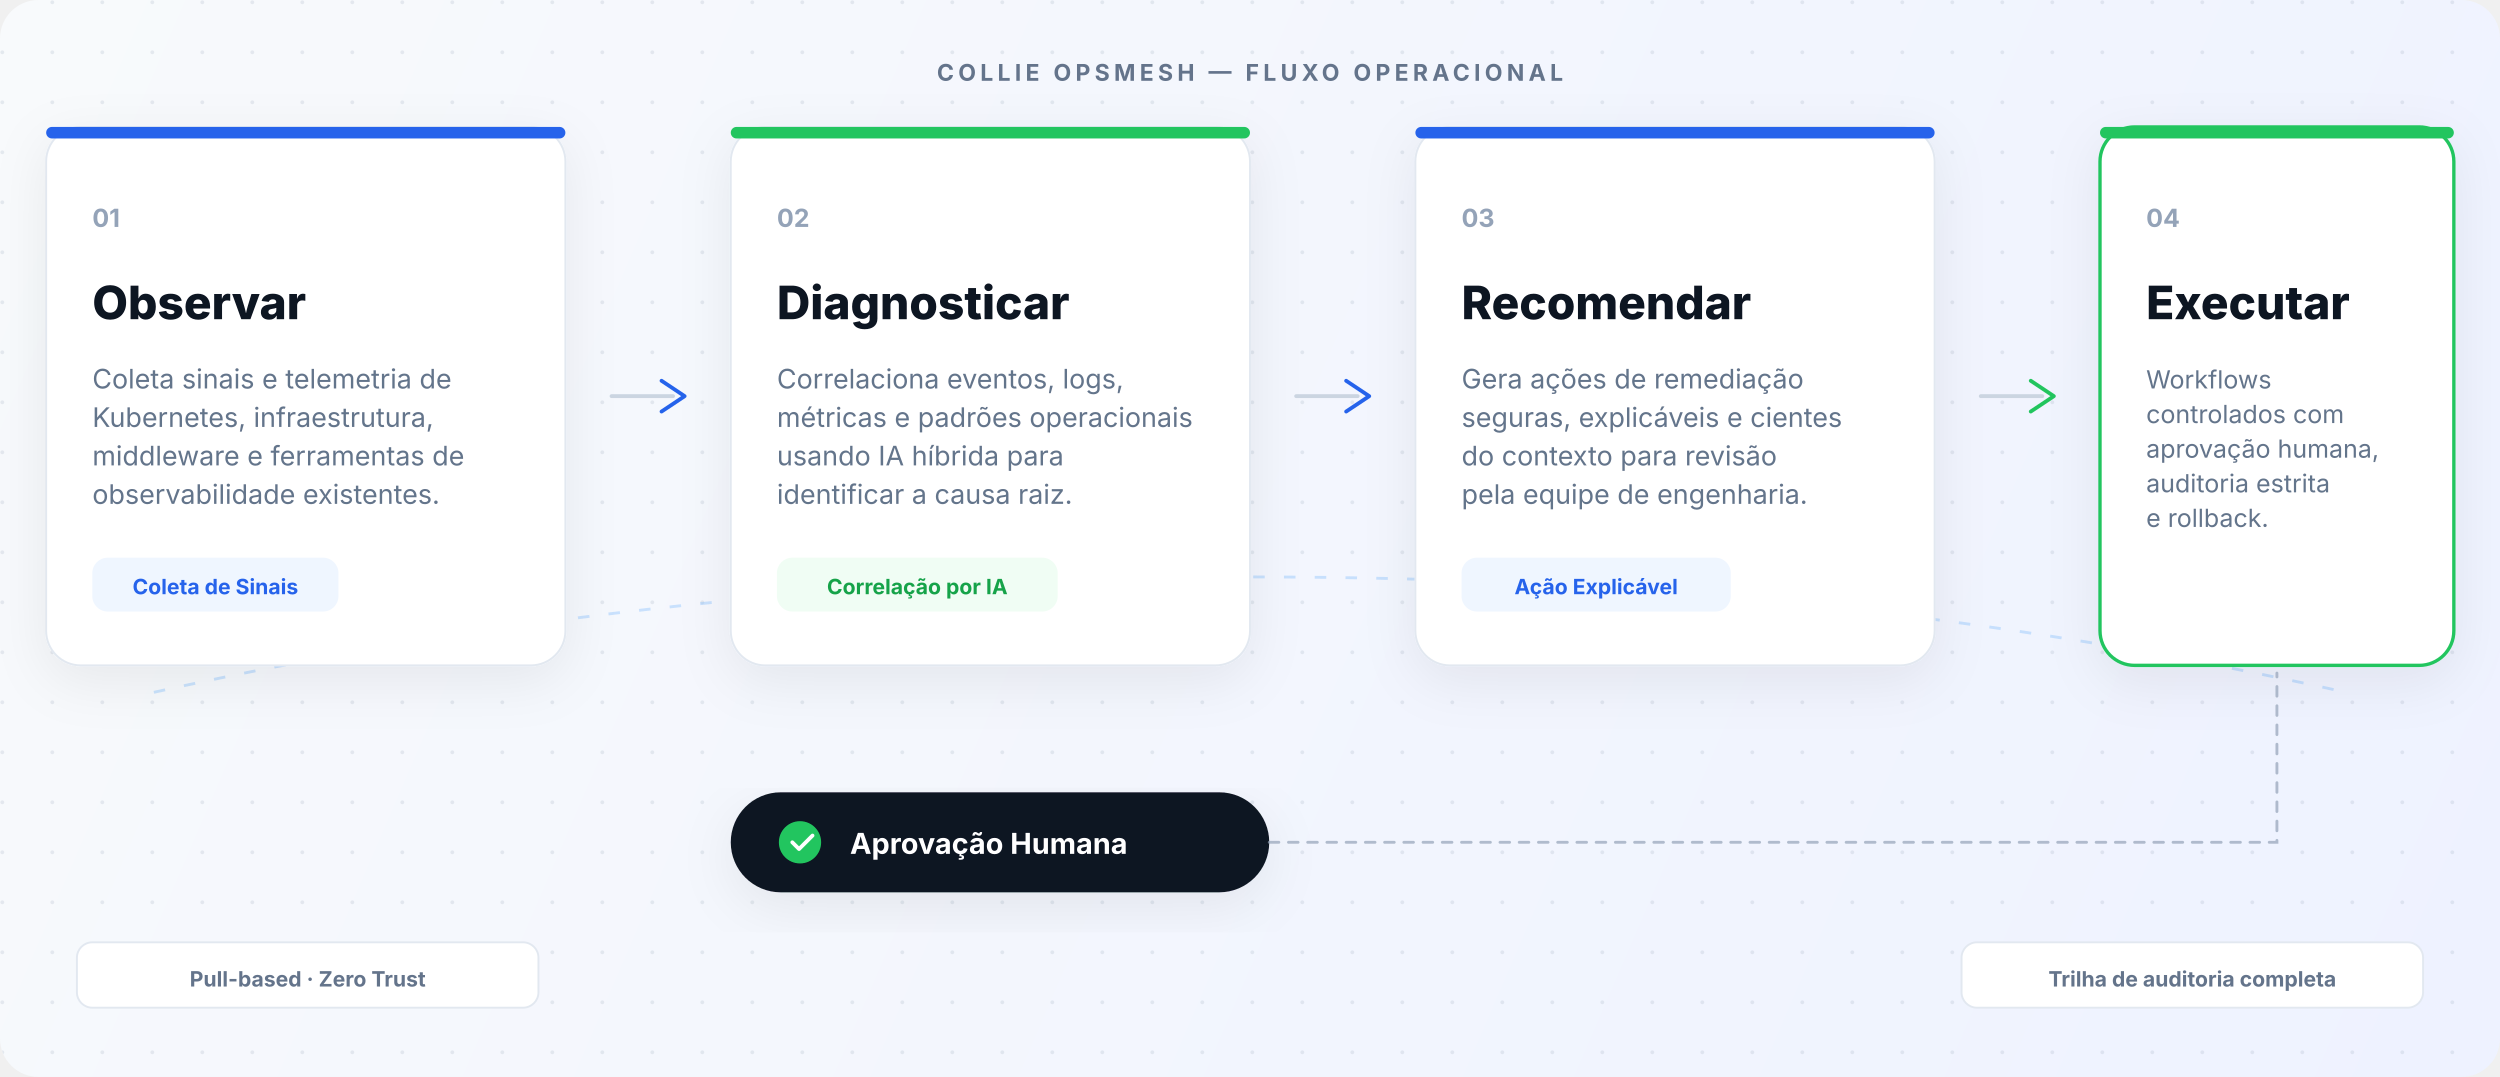
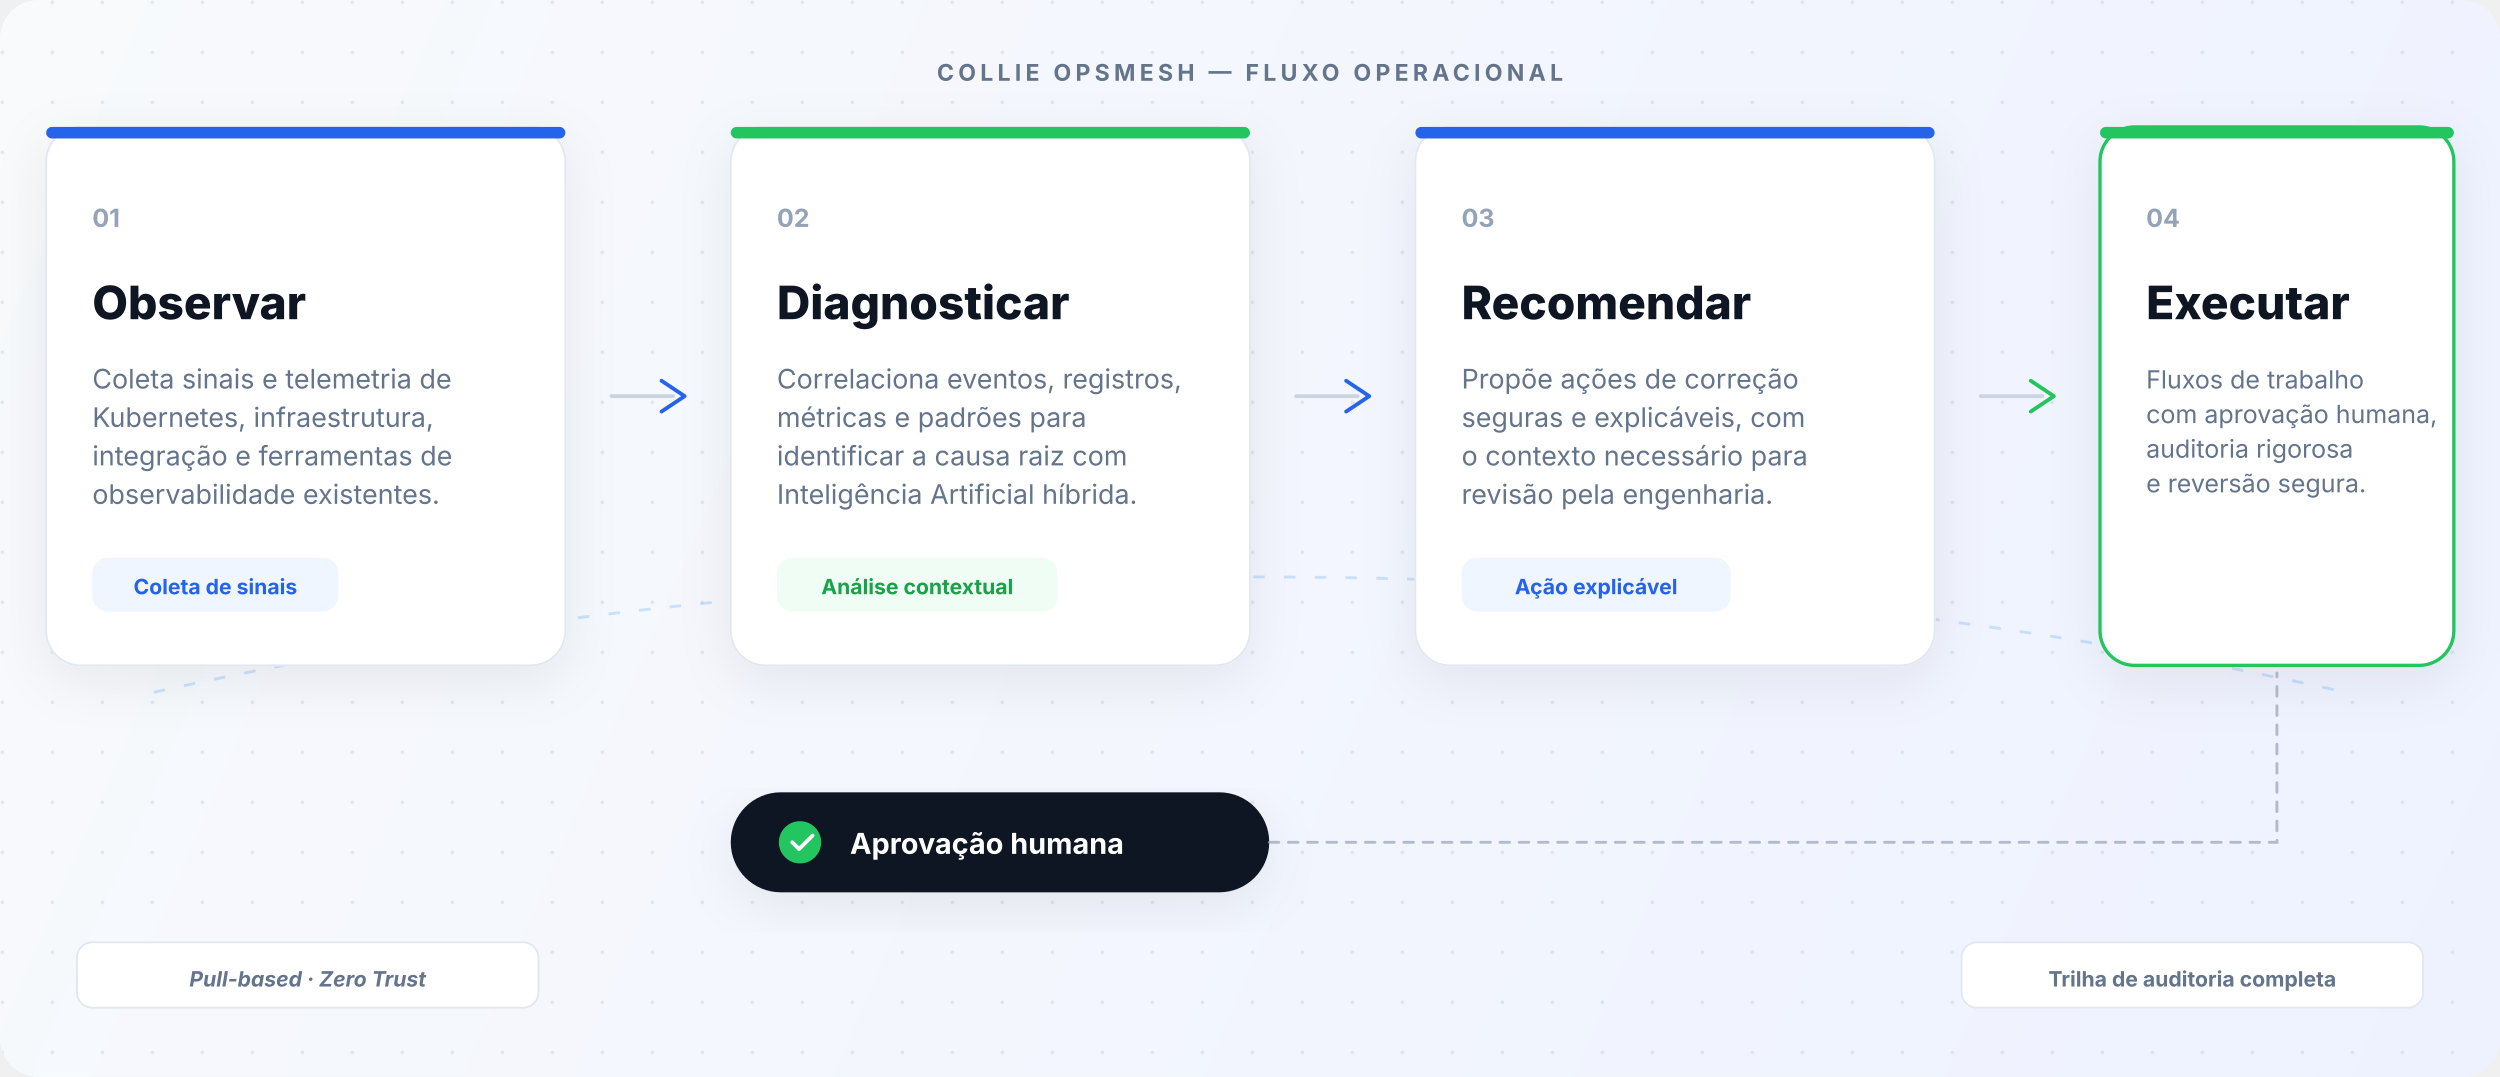
<svg xmlns="http://www.w3.org/2000/svg" width="1300" height="560" viewBox="0 0 1300 560" fill="none" role="img" aria-labelledby="title desc">
  <defs>
    <linearGradient id="flowBg" x1="0" y1="0" x2="1300" y2="560" gradientUnits="userSpaceOnUse">
      <stop offset="0%" stop-color="#F8FAFC" />
      <stop offset="100%" stop-color="#EEF2FF" />
    </linearGradient>
    <filter id="s" x="-20%" y="-20%" width="140%" height="160%">
      <feDropShadow dx="0" dy="8" stdDeviation="14" flood-color="#0B1220" flood-opacity="0.07" />
    </filter>
    <pattern id="flowDots" width="26" height="26" patternUnits="userSpaceOnUse">
      <circle cx="1.2" cy="1.2" r="1" fill="#94A3B8" opacity="0.2" />
    </pattern>
  </defs>
  <rect width="1300" height="560" rx="20" fill="url(#flowBg)" />
  <rect width="1300" height="560" rx="20" fill="url(#flowDots)" />
  <path d="M80 360c180-40 360-60 570-60s390 20 570 60" stroke="#93C5FD" stroke-width="1.5" stroke-dasharray="6 10" fill="none" opacity="0.45" />
  <text x="650" y="42" font-family="Inter,Arial,sans-serif" font-size="12" font-weight="700" fill="#64748B" text-anchor="middle" letter-spacing="2.2">COLLIE OPSMESH — FLUXO OPERACIONAL</text>
  <g transform="translate(24 66)" filter="url(#s)">
    <rect width="270" height="280" rx="18" fill="white" stroke="#E2E8F0" />
    <rect x="0" y="0" width="270" height="6" rx="3" fill="#2563EB" />
    <text x="24" y="52" font-family="Inter,Arial,sans-serif" font-size="13" font-weight="700" fill="#94A3B8">01</text>
    <text x="24" y="100" font-family="Inter,Arial,sans-serif" font-size="24" font-weight="800" fill="#0B1220">Observar</text>
    <text font-family="Inter,Arial,sans-serif" font-size="14" fill="#64748B">
      <tspan x="24" y="136">Coleta sinais e telemetria de</tspan>
      <tspan x="24" y="156">Kubernetes, infraestrutura,</tspan>
-       <tspan x="24" y="176">middleware e ferramentas de</tspan>
+       <tspan x="24" y="176">integração e ferramentas de</tspan>
      <tspan x="24" y="196">observabilidade existentes.</tspan>
    </text>
    <rect x="24" y="224" width="128" height="28" rx="8" fill="#EFF6FF" />
-     <text x="88" y="243" font-family="Inter,Arial,sans-serif" font-size="11" font-weight="700" fill="#2563EB" text-anchor="middle">Coleta de Sinais</text>
+     <text x="88" y="243" font-family="Inter,Arial,sans-serif" font-size="11" font-weight="700" fill="#2563EB" text-anchor="middle">Coleta de sinais</text>
  </g>
  <path d="M318 206h32" stroke="#CBD5E1" stroke-width="2" stroke-linecap="round" />
  <path d="M344 198l12 8-12 8" fill="none" stroke="#2563EB" stroke-width="2" stroke-linecap="round" stroke-linejoin="round" />
  <g transform="translate(380 66)" filter="url(#s)">
    <rect width="270" height="280" rx="18" fill="white" stroke="#E2E8F0" />
    <rect x="0" y="0" width="270" height="6" rx="3" fill="#22C55E" />
    <text x="24" y="52" font-family="Inter,Arial,sans-serif" font-size="13" font-weight="700" fill="#94A3B8">02</text>
    <text x="24" y="100" font-family="Inter,Arial,sans-serif" font-size="24" font-weight="800" fill="#0B1220">Diagnosticar</text>
    <text font-family="Inter,Arial,sans-serif" font-size="14" fill="#64748B">
-       <tspan x="24" y="136">Correlaciona eventos, logs,</tspan>
-       <tspan x="24" y="156">métricas e padrões operacionais</tspan>
-       <tspan x="24" y="176">usando IA híbrida para</tspan>
-       <tspan x="24" y="196">identificar a causa raiz.</tspan>
+       <tspan x="24" y="136">Correlaciona eventos, registros,</tspan>
+       <tspan x="24" y="156">métricas e padrões para</tspan>
+       <tspan x="24" y="176">identificar a causa raiz com</tspan>
+       <tspan x="24" y="196">Inteligência Artificial híbrida.</tspan>
    </text>
    <rect x="24" y="224" width="146" height="28" rx="8" fill="#F0FDF4" />
-     <text x="97" y="243" font-family="Inter,Arial,sans-serif" font-size="11" font-weight="700" fill="#16A34A" text-anchor="middle">Correlação por IA</text>
+     <text x="97" y="243" font-family="Inter,Arial,sans-serif" font-size="11" font-weight="700" fill="#16A34A" text-anchor="middle">Análise contextual</text>
  </g>
  <path d="M674 206h32" stroke="#CBD5E1" stroke-width="2" stroke-linecap="round" />
  <path d="M700 198l12 8-12 8" fill="none" stroke="#2563EB" stroke-width="2" stroke-linecap="round" stroke-linejoin="round" />
  <g transform="translate(736 66)" filter="url(#s)">
    <rect width="270" height="280" rx="18" fill="white" stroke="#E2E8F0" />
    <rect x="0" y="0" width="270" height="6" rx="3" fill="#2563EB" />
    <text x="24" y="52" font-family="Inter,Arial,sans-serif" font-size="13" font-weight="700" fill="#94A3B8">03</text>
    <text x="24" y="100" font-family="Inter,Arial,sans-serif" font-size="24" font-weight="800" fill="#0B1220">Recomendar</text>
    <text font-family="Inter,Arial,sans-serif" font-size="14" fill="#64748B">
-       <tspan x="24" y="136">Gera ações de remediação</tspan>
-       <tspan x="24" y="156">seguras, explicáveis e cientes</tspan>
-       <tspan x="24" y="176">do contexto para revisão</tspan>
-       <tspan x="24" y="196">pela equipe de engenharia.</tspan>
+       <tspan x="24" y="136">Propõe ações de correção</tspan>
+       <tspan x="24" y="156">seguras e explicáveis, com</tspan>
+       <tspan x="24" y="176">o contexto necessário para</tspan>
+       <tspan x="24" y="196">revisão pela engenharia.</tspan>
    </text>
    <rect x="24" y="224" width="140" height="28" rx="8" fill="#EFF6FF" />
-     <text x="94" y="243" font-family="Inter,Arial,sans-serif" font-size="11" font-weight="700" fill="#2563EB" text-anchor="middle">Ação Explicável</text>
+     <text x="94" y="243" font-family="Inter,Arial,sans-serif" font-size="11" font-weight="700" fill="#2563EB" text-anchor="middle">Ação explicável</text>
  </g>
  <path d="M1030 206h32" stroke="#CBD5E1" stroke-width="2" stroke-linecap="round" />
  <path d="M1056 198l12 8-12 8" fill="none" stroke="#22C55E" stroke-width="2" stroke-linecap="round" stroke-linejoin="round" />
  <g transform="translate(1092 66)" filter="url(#s)">
    <rect width="184" height="280" rx="18" fill="white" stroke="#22C55E" stroke-width="1.75" />
    <rect x="0" y="0" width="184" height="6" rx="3" fill="#22C55E" />
    <text x="24" y="52" font-family="Inter,Arial,sans-serif" font-size="13" font-weight="700" fill="#94A3B8">04</text>
    <text x="24" y="100" font-family="Inter,Arial,sans-serif" font-size="24" font-weight="800" fill="#0B1220">Executar</text>
    <text font-family="Inter,Arial,sans-serif" font-size="13" fill="#64748B">
-       <tspan x="24" y="136">Workflows</tspan>
-       <tspan x="24" y="154">controlados com</tspan>
-       <tspan x="24" y="172">aprovação humana,</tspan>
-       <tspan x="24" y="190">auditoria estrita</tspan>
-       <tspan x="24" y="208">e rollback.</tspan>
+       <tspan x="24" y="136">Fluxos de trabalho</tspan>
+       <tspan x="24" y="154">com aprovação humana,</tspan>
+       <tspan x="24" y="172">auditoria rigorosa</tspan>
+       <tspan x="24" y="190">e reversão segura.</tspan>
    </text>
  </g>
  <g transform="translate(380 412)" filter="url(#s)">
    <rect width="280" height="52" rx="26" fill="#0B1220" />
    <circle cx="36" cy="26" r="11" fill="#22C55E" />
    <path d="M32 26l3.5 3.5 7-7" stroke="white" stroke-width="2" stroke-linecap="round" stroke-linejoin="round" fill="none" />
-     <text x="62" y="32" font-family="Inter,Arial,sans-serif" font-size="15" font-weight="700" fill="white">Aprovação Humana</text>
+     <text x="62" y="32" font-family="Inter,Arial,sans-serif" font-size="15" font-weight="700" fill="white">Aprovação humana</text>
  </g>
  <path d="M660 438 L1184 438 L1184 350" stroke="#94A3B8" stroke-width="1.5" stroke-dasharray="5 5" stroke-linecap="round" fill="none" opacity="0.7" />
  <g transform="translate(1020 490)">
    <rect width="240" height="34" rx="8" fill="#FFFFFF" stroke="#E2E8F0" />
    <text x="120" y="23" font-family="Inter,Arial,sans-serif" font-size="11" font-weight="700" fill="#64748B" text-anchor="middle">Trilha de auditoria completa</text>
  </g>
  <g transform="translate(40 490)">
    <rect width="240" height="34" rx="8" fill="#FFFFFF" stroke="#E2E8F0" />
-     <text x="120" y="23" font-family="Inter,Arial,sans-serif" font-size="11" font-weight="700" fill="#64748B" text-anchor="middle">Pull-based · Zero Trust</text>
+     <text x="120" y="23" font-family="Inter,Arial,sans-serif" font-size="11" font-weight="700" font-style="italic" fill="#64748B" text-anchor="middle">Pull-based · Zero Trust</text>
  </g>
</svg>
